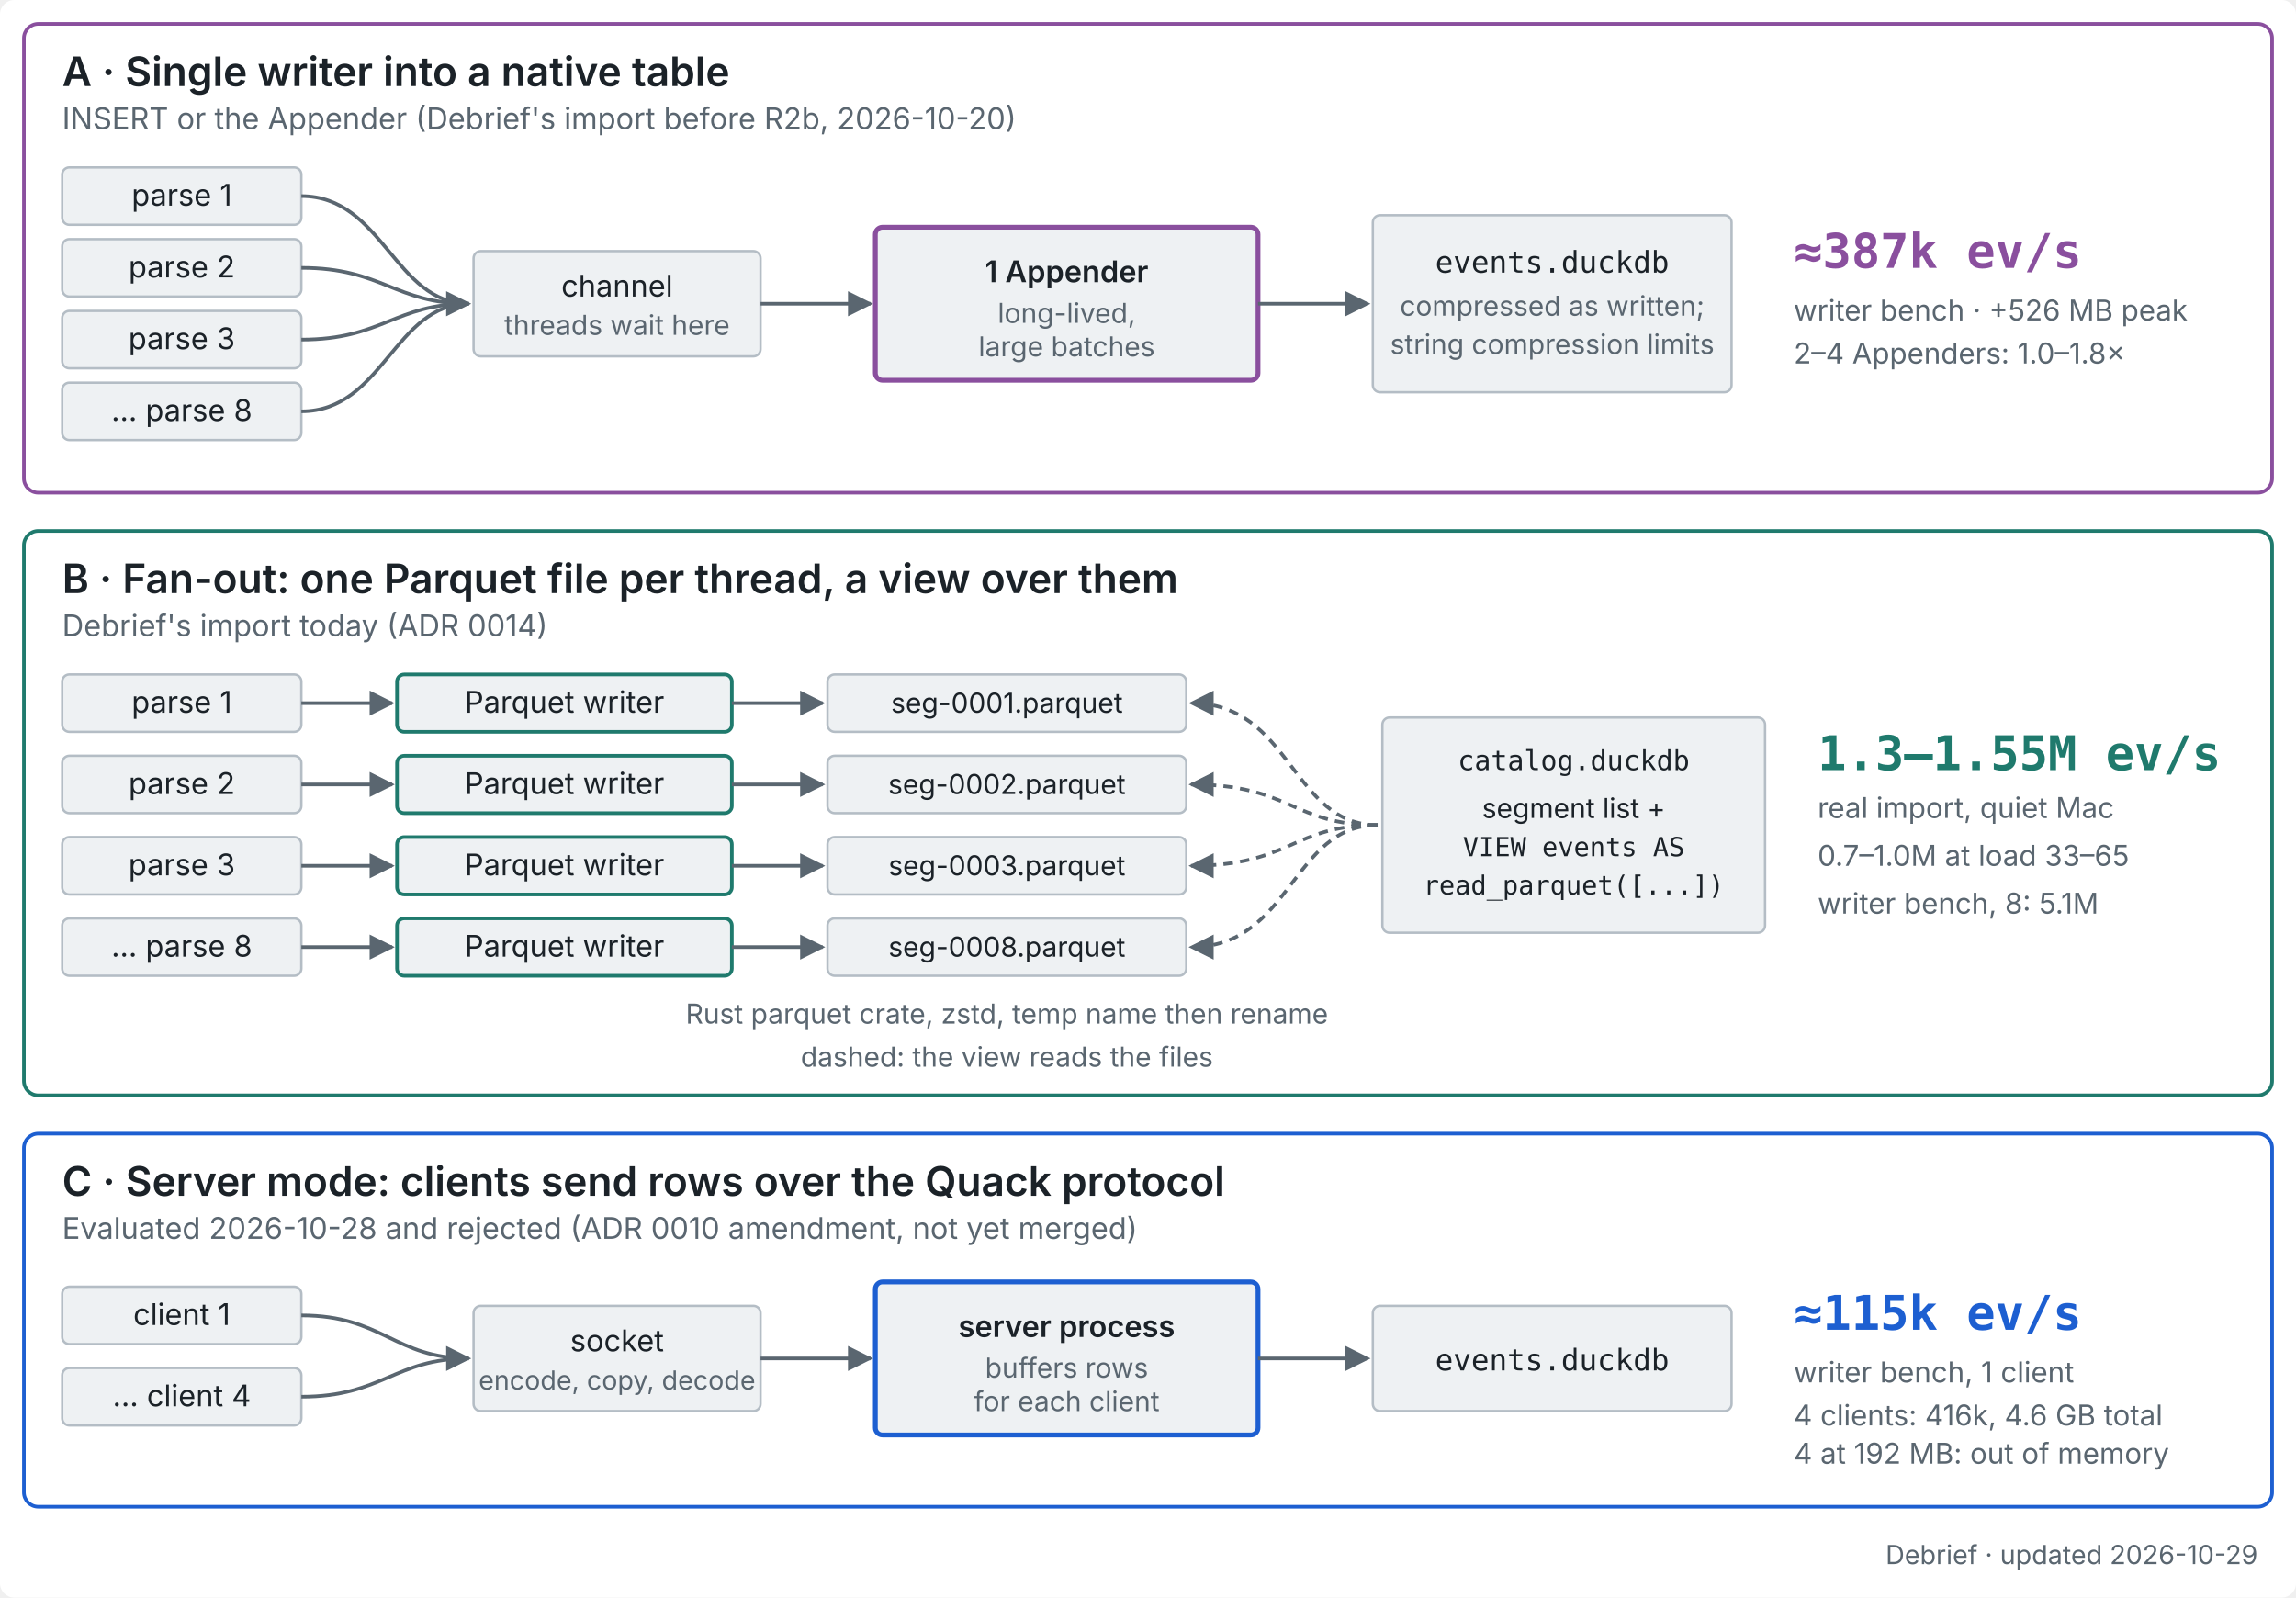
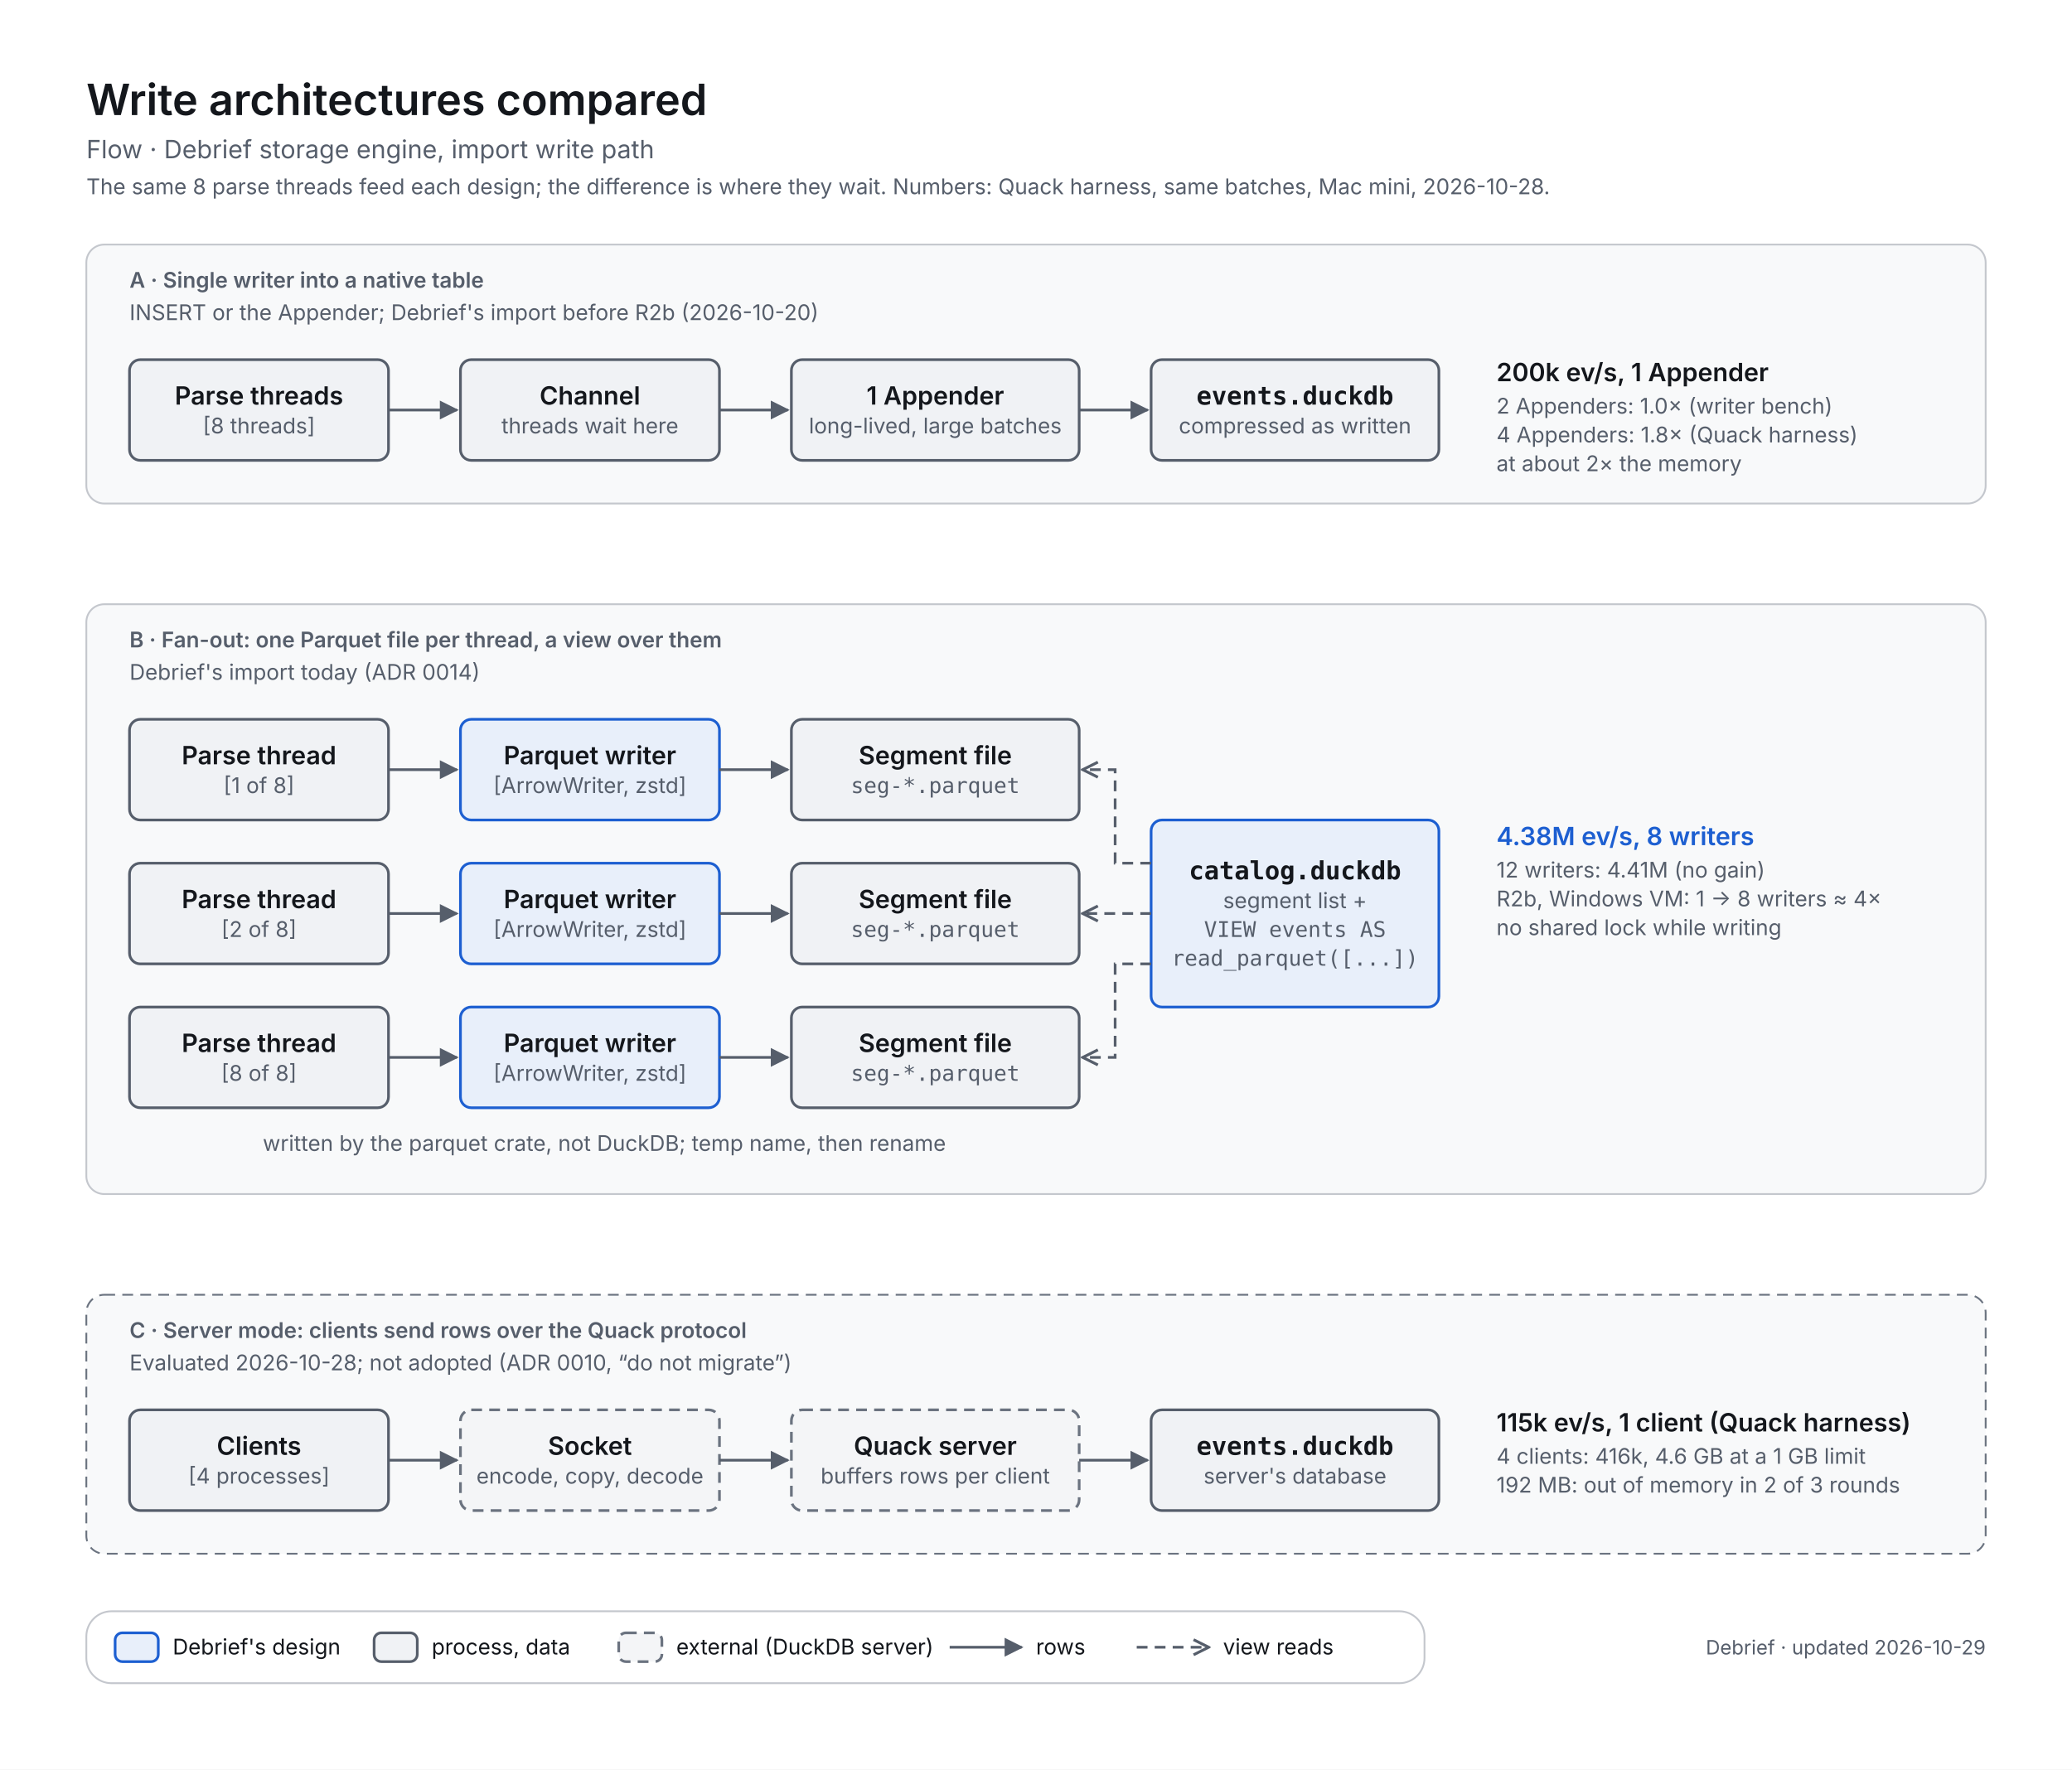
- <svg xmlns="http://www.w3.org/2000/svg" viewBox="0 0 960 668" width="960" height="668" role="img" aria-labelledby="d1t d1d">
+ <svg xmlns="http://www.w3.org/2000/svg" viewBox="0 0 1152 984" width="1152" height="984" role="img" aria-labelledby="d1t d1d">
  <style>
-       /* Self-contained colours (no page variables): light by default, dark under prefers-color-scheme. */
-       .bg { fill: #ffffff; }
-       text { font-family: -apple-system, BlinkMacSystemFont, "Segoe UI", system-ui, sans-serif; fill: #1b2228; }
-       .t-mono { font-family: ui-monospace, "SF Mono", Menlo, "Cascadia Mono", Consolas, monospace; }
-       .t-muted { fill: #5a6670; }
-       .t-head { font-weight: 600; }
-       .box { fill: #eef1f3; stroke: #b4bdc5; }
-       .edge { stroke: #5a6670; stroke-width: 1.5; fill: none; }
-       .s-single { stroke: #8a4f9e; } .f-single { fill: #8a4f9e; }
-       .s-fan { stroke: #1f7a6d; } .f-fan { fill: #1f7a6d; }
-       .s-server { stroke: #1d5fd1; } .f-server { fill: #1d5fd1; }
-       .grid { stroke: #b4bdc5; stroke-width: 1; }
-       .arrowhead { fill: #5a6670; }
-       .val { paint-order: stroke; stroke: #ffffff; stroke-width: 5px; stroke-linejoin: round; }
-       @media (prefers-color-scheme: dark) {
-         .bg { fill: #1a2127; }
-         text { fill: #e3e8ec; }
-         .t-muted { fill: #9aa6b0; }
-         .box { fill: #202930; stroke: #46535e; }
-         .edge { stroke: #9aa6b0; }
-         .s-single { stroke: #c08ad4; } .f-single { fill: #c08ad4; }
-         .s-fan { stroke: #4cc0ae; } .f-fan { fill: #4cc0ae; }
-         .s-server { stroke: #5b9bff; } .f-server { fill: #5b9bff; }
-         .grid { stroke: #46535e; }
-         .arrowhead { fill: #9aa6b0; }
-         .val { stroke: #1a2127; }
-       }
-     </style>
-   <rect class="bg" x="0" y="0" width="960" height="668" rx="6" />
+     /* diagrams/STYLE.md tokens, Debrief roles. Light by default, dark under prefers-color-scheme. */
+     .bg { fill: #ffffff; }
+     text { font-family: -apple-system, BlinkMacSystemFont, "Segoe UI", system-ui, sans-serif; font-size: 12px; fill: #14171C; }
+     .mono { font-family: ui-monospace, "SF Mono", Menlo, "Cascadia Mono", Consolas, monospace; }
+     .muted { fill: #565E6B; }
+     .title { font-size: 24px; font-weight: 600; }
+     .kind { font-size: 14px; }
+     .name { font-size: 14px; font-weight: 600; }
+     .glabel { font-weight: 600; fill: #565E6B; }
+     .foot { font-size: 11px; fill: #565E6B; }
+     .group { fill: #F8F9FA; stroke: #C4C7CD; stroke-width: 1; }
+     .group-ext { fill: #F8F9FA; stroke: #6B7380; stroke-width: 1; stroke-dasharray: 6 4; }
+     .n-own { fill: #E8EFFA; stroke: #1D5FD1; stroke-width: 1.5; }
+     .n-proc { fill: #F0F2F5; stroke: #565E6B; stroke-width: 1.5; }
+     .n-ext { fill: #F4F5F7; stroke: #6B7380; stroke-width: 1.5; stroke-dasharray: 6 4; }
+     .legend { fill: none; stroke: #C4C7CD; stroke-width: 1; }
+     .edge { stroke: #565E6B; stroke-width: 1.5; fill: none; }
+     .dash { stroke-dasharray: 6 4; }
+     .head { fill: #565E6B; }
+     .ohead { fill: none; stroke: #565E6B; stroke-width: 1.5; }
+     .t-own { fill: #1D5FD1; }
+     .b-own { fill: #1D5FD1; }
+     .b-cap { fill: #1D5FD1; fill-opacity: 0.35; }
+     .b-proc { fill: #565E6B; }
+     .b-ext { fill: #6B7380; }
+     .grid { stroke: #C4C7CD; stroke-width: 1; }
+     .halo { paint-order: stroke; stroke: #ffffff; stroke-width: 4px; stroke-linejoin: round; }
+     @media (prefers-color-scheme: dark) {
+       .bg { fill: #15171B; }
+       text { fill: #ECEEF1; }
+       .muted, .glabel, .foot { fill: #A0A7B2; }
+       .group { fill: #121418; stroke: #353A42; }
+       .group-ext { fill: #121418; stroke: #7F8794; }
+       .n-own { fill: #202C3F; stroke: #5B9BFF; }
+       .n-proc { fill: #1B1E23; stroke: #A0A7B2; }
+       .n-ext { fill: #17191E; stroke: #7F8794; }
+       .legend { stroke: #353A42; }
+       .edge { stroke: #A0A7B2; }
+       .head { fill: #A0A7B2; }
+       .ohead { stroke: #A0A7B2; }
+       .t-own, .b-own, .b-cap { fill: #5B9BFF; }
+       .b-proc { fill: #A0A7B2; }
+       .b-ext { fill: #7F8794; }
+       .grid { stroke: #353A42; }
+       .halo { stroke: #15171B; }
+     }
+   </style>
  <defs>
-     <marker id="ah" viewBox="0 0 10 10" refX="9" refY="5" markerWidth="7" markerHeight="7" orient="auto-start-reverse">
-       <path d="M0,0 L10,5 L0,10 z" class="arrowhead" />
+     <marker id="ah" viewBox="0 0 10 10" refX="9" refY="5" markerWidth="7" markerHeight="7" orient="auto">
+       <path d="M0,0 L10,5 L0,10 z" class="head" />
+     </marker>
+     <marker id="oh" viewBox="0 0 10 10" refX="9" refY="5" markerWidth="7" markerHeight="7" orient="auto">
+       <path d="M1,1 L9,5 L1,9" class="ohead" />
    </marker>
  </defs>
-   <rect x="10" y="10" width="940" height="196" rx="6" fill="none" class="s-single" stroke-width="1.5" />
-   <text x="26" y="36" class="t-head" font-size="17">A · Single writer into a native table</text>
-   <text x="26" y="54" class="t-muted" font-size="12.5">INSERT or the Appender (Debrief's import before R2b, 2026-10-20)</text>
-   <g font-size="12.5">
-     <rect x="26" y="70" width="100" height="24" rx="3" class="box" />
-     <text x="76" y="86" text-anchor="middle">parse 1</text>
-     <rect x="26" y="100" width="100" height="24" rx="3" class="box" />
-     <text x="76" y="116" text-anchor="middle">parse 2</text>
-     <rect x="26" y="130" width="100" height="24" rx="3" class="box" />
-     <text x="76" y="146" text-anchor="middle">parse 3</text>
-     <rect x="26" y="160" width="100" height="24" rx="3" class="box" />
-     <text x="76" y="176" text-anchor="middle">… parse 8</text>
-     <path d="M126,82 C160,82 165,127 196,127" class="edge" marker-end="url(#ah)" />
-     <path d="M126,112 C160,112 165,127 196,127" class="edge" />
-     <path d="M126,142 C160,142 165,127 196,127" class="edge" />
-     <path d="M126,172 C160,172 165,127 196,127" class="edge" />
-     <rect x="198" y="105" width="120" height="44" rx="3" class="box" />
-     <text x="258" y="124" text-anchor="middle">channel</text>
-     <text x="258" y="140" text-anchor="middle" class="t-muted" font-size="11.5">threads wait here</text>
-     <line x1="318" y1="127" x2="364" y2="127" class="edge" marker-end="url(#ah)" />
-     <rect x="366" y="95" width="160" height="64" rx="3" class="box s-single" stroke-width="2" />
-     <text x="446" y="118" text-anchor="middle" font-weight="600">1 Appender</text>
-     <text x="446" y="135" text-anchor="middle" class="t-muted" font-size="11.5">long-lived,</text>
-     <text x="446" y="149" text-anchor="middle" class="t-muted" font-size="11.5">large batches</text>
-     <line x1="526" y1="127" x2="572" y2="127" class="edge" marker-end="url(#ah)" />
-     <rect x="574" y="90" width="150" height="74" rx="3" class="box" />
-     <text x="649" y="114" text-anchor="middle" class="t-mono">events.duckdb</text>
-     <text x="649" y="132" text-anchor="middle" class="t-muted" font-size="11.5">compressed as written;</text>
-     <text x="649" y="148" text-anchor="middle" class="t-muted" font-size="11.5">string compression limits</text>
-     <text x="750" y="112" class="t-mono f-single" font-size="20" font-weight="600">≈387k ev/s</text>
-     <text x="750" y="134" class="t-muted" font-size="12">writer bench · +526 MB peak</text>
-     <text x="750" y="152" class="t-muted" font-size="12">2–4 Appenders: 1.0–1.8×</text>
-   </g>
-   <rect x="10" y="222" width="940" height="236" rx="6" fill="none" class="s-fan" stroke-width="1.5" />
-   <text x="26" y="248" class="t-head" font-size="17">B · Fan-out: one Parquet file per thread, a view over them</text>
-   <text x="26" y="266" class="t-muted" font-size="12.5">Debrief's import today (ADR 0014)</text>
-   <g font-size="12.5">
-     <rect x="26" y="282" width="100" height="24" rx="3" class="box" />
-     <text x="76" y="298" text-anchor="middle">parse 1</text>
-     <rect x="26" y="316" width="100" height="24" rx="3" class="box" />
-     <text x="76" y="332" text-anchor="middle">parse 2</text>
-     <rect x="26" y="350" width="100" height="24" rx="3" class="box" />
-     <text x="76" y="366" text-anchor="middle">parse 3</text>
-     <rect x="26" y="384" width="100" height="24" rx="3" class="box" />
-     <text x="76" y="400" text-anchor="middle">… parse 8</text>
-     <g class="edge">
-       <line x1="126" y1="294" x2="164" y2="294" marker-end="url(#ah)" />
-       <line x1="126" y1="328" x2="164" y2="328" marker-end="url(#ah)" />
-       <line x1="126" y1="362" x2="164" y2="362" marker-end="url(#ah)" />
-       <line x1="126" y1="396" x2="164" y2="396" marker-end="url(#ah)" />
-     </g>
-     <g>
-       <rect x="166" y="282" width="140" height="24" rx="3" class="box s-fan" stroke-width="1.5" />
-       <text x="236" y="298" text-anchor="middle">Parquet writer</text>
-       <rect x="166" y="316" width="140" height="24" rx="3" class="box s-fan" stroke-width="1.5" />
-       <text x="236" y="332" text-anchor="middle">Parquet writer</text>
-       <rect x="166" y="350" width="140" height="24" rx="3" class="box s-fan" stroke-width="1.5" />
-       <text x="236" y="366" text-anchor="middle">Parquet writer</text>
-       <rect x="166" y="384" width="140" height="24" rx="3" class="box s-fan" stroke-width="1.5" />
-       <text x="236" y="400" text-anchor="middle">Parquet writer</text>
-     </g>
-     <g class="edge">
-       <line x1="306" y1="294" x2="344" y2="294" marker-end="url(#ah)" />
-       <line x1="306" y1="328" x2="344" y2="328" marker-end="url(#ah)" />
-       <line x1="306" y1="362" x2="344" y2="362" marker-end="url(#ah)" />
-       <line x1="306" y1="396" x2="344" y2="396" marker-end="url(#ah)" />
-     </g>
-     <g class="t-mono" font-size="11.5">
-       <rect x="346" y="282" width="150" height="24" rx="3" class="box" />
-       <text x="421" y="298" text-anchor="middle">seg-0001.parquet</text>
-       <rect x="346" y="316" width="150" height="24" rx="3" class="box" />
-       <text x="421" y="332" text-anchor="middle">seg-0002.parquet</text>
-       <rect x="346" y="350" width="150" height="24" rx="3" class="box" />
-       <text x="421" y="366" text-anchor="middle">seg-0003.parquet</text>
-       <rect x="346" y="384" width="150" height="24" rx="3" class="box" />
-       <text x="421" y="400" text-anchor="middle">seg-0008.parquet</text>
-     </g>
-     <text x="421" y="428" text-anchor="middle" class="t-muted" font-size="11.5">Rust parquet crate, zstd, temp name then rename</text>
-     <g stroke-dasharray="4 3">
-       <path d="M576,345 C540,345 540,294 498,294" class="edge" marker-end="url(#ah)" />
-       <path d="M576,345 C540,345 540,328 498,328" class="edge" marker-end="url(#ah)" />
-       <path d="M576,345 C540,345 540,362 498,362" class="edge" marker-end="url(#ah)" />
-       <path d="M576,345 C540,345 540,396 498,396" class="edge" marker-end="url(#ah)" />
-     </g>
-     <text x="421" y="446" text-anchor="middle" class="t-muted" font-size="11.5">dashed: the view reads the files</text>
-     <rect x="578" y="300" width="160" height="90" rx="3" class="box" />
-     <text x="658" y="322" text-anchor="middle" class="t-mono" font-size="11.5">catalog.duckdb</text>
-     <text x="658" y="342" text-anchor="middle" font-size="11.5">segment list +</text>
-     <text x="658" y="358" text-anchor="middle" class="t-mono" font-size="11">VIEW events AS</text>
-     <text x="658" y="374" text-anchor="middle" class="t-mono" font-size="11">read_parquet([...])</text>
-     <text x="760" y="322" class="t-mono f-fan" font-size="20" font-weight="600">1.3–1.55M ev/s</text>
-     <text x="760" y="342" class="t-muted" font-size="12">real import, quiet Mac</text>
-     <text x="760" y="362" class="t-muted" font-size="12">0.7–1.0M at load 33–65</text>
-     <text x="760" y="382" class="t-muted" font-size="12">writer bench, 8: 5.1M</text>
-   </g>
-   <rect x="10" y="474" width="940" height="156" rx="6" fill="none" class="s-server" stroke-width="1.5" />
-   <text x="26" y="500" class="t-head" font-size="17">C · Server mode: clients send rows over the Quack protocol</text>
-   <text x="26" y="518" class="t-muted" font-size="12.5">Evaluated 2026-10-28 and rejected (ADR 0010 amendment, not yet merged)</text>
-   <g font-size="12.5">
-     <rect x="26" y="538" width="100" height="24" rx="3" class="box" />
-     <text x="76" y="554" text-anchor="middle">client 1</text>
-     <rect x="26" y="572" width="100" height="24" rx="3" class="box" />
-     <text x="76" y="588" text-anchor="middle">… client 4</text>
-     <path d="M126,550 C160,550 165,568 196,568" class="edge" marker-end="url(#ah)" />
-     <path d="M126,584 C160,584 165,568 196,568" class="edge" />
-     <rect x="198" y="546" width="120" height="44" rx="3" class="box" />
-     <text x="258" y="565" text-anchor="middle">socket</text>
-     <text x="258" y="581" text-anchor="middle" class="t-muted" font-size="11">encode, copy, decode</text>
-     <line x1="318" y1="568" x2="364" y2="568" class="edge" marker-end="url(#ah)" />
-     <rect x="366" y="536" width="160" height="64" rx="3" class="box s-server" stroke-width="2" />
-     <text x="446" y="559" text-anchor="middle" font-weight="600">server process</text>
-     <text x="446" y="576" text-anchor="middle" class="t-muted" font-size="11.5">buffers rows</text>
-     <text x="446" y="590" text-anchor="middle" class="t-muted" font-size="11.5">for each client</text>
-     <line x1="526" y1="568" x2="572" y2="568" class="edge" marker-end="url(#ah)" />
-     <rect x="574" y="546" width="150" height="44" rx="3" class="box" />
-     <text x="649" y="573" text-anchor="middle" class="t-mono">events.duckdb</text>
-     <text x="750" y="556" class="t-mono f-server" font-size="20" font-weight="600">≈115k ev/s</text>
-     <text x="750" y="578" class="t-muted" font-size="12">writer bench, 1 client</text>
-     <text x="750" y="596" class="t-muted" font-size="12">4 clients: 416k, 4.6 GB total</text>
-     <text x="750" y="612" class="t-muted" font-size="12">4 at 192 MB: out of memory</text>
-   </g>
-   <text x="944" y="654" text-anchor="end" class="t-muted" font-size="11">Debrief · updated 2026-10-29</text>
+   <rect class="bg" x="0" y="0" width="1152" height="984" />
+   <text x="48" y="64" class="title">Write architectures compared</text>
+   <text x="48" y="88" class="kind muted">Flow · Debrief storage engine, import write path</text>
+   <text x="48" y="108" class="muted">The same 8 parse threads feed each design; the difference is where they wait. Numbers: Quack harness, same batches, Mac mini, 2026-10-28.</text>
+   <rect x="48" y="136" width="1056" height="144" rx="10" class="group" />
+   <text x="72" y="160" class="glabel">A · Single writer into a native table</text>
+   <text x="72" y="178" class="muted">INSERT or the Appender; Debrief's import before R2b (2026-10-20)</text>
+   <rect x="72" y="200" width="144" height="56" rx="6" class="n-proc" />
+   <text x="144.0" y="225" class="name" text-anchor="middle">Parse threads</text>
+   <text x="144.0" y="241" class="muted" text-anchor="middle">[8 threads]</text>
+   <rect x="256" y="200" width="144" height="56" rx="6" class="n-proc" />
+   <text x="328.0" y="225" class="name" text-anchor="middle">Channel</text>
+   <text x="328.0" y="241" class="muted" text-anchor="middle">threads wait here</text>
+   <rect x="440" y="200" width="160" height="56" rx="6" class="n-proc" />
+   <text x="520.0" y="225" class="name" text-anchor="middle">1 Appender</text>
+   <text x="520.0" y="241" class="muted" text-anchor="middle">long-lived, large batches</text>
+   <rect x="640" y="200" width="160" height="56" rx="6" class="n-proc" />
+   <text x="720.0" y="225" class="name mono" text-anchor="middle">events.duckdb</text>
+   <text x="720.0" y="241" class="muted" text-anchor="middle">compressed as written</text>
+   <path d="M216,228 L254,228" class="edge" marker-end="url(#ah)" />
+   <path d="M400,228 L438,228" class="edge" marker-end="url(#ah)" />
+   <path d="M600,228 L638,228" class="edge" marker-end="url(#ah)" />
+   <text x="832" y="212" class="name">200k ev/s, 1 Appender</text>
+   <text x="832" y="230" class="muted">2 Appenders: 1.0× (writer bench)</text>
+   <text x="832" y="246" class="muted">4 Appenders: 1.8× (Quack harness)</text>
+   <text x="832" y="262" class="muted">at about 2× the memory</text>
+   <rect x="48" y="336" width="1056" height="328" rx="10" class="group" />
+   <text x="72" y="360" class="glabel">B · Fan-out: one Parquet file per thread, a view over them</text>
+   <text x="72" y="378" class="muted">Debrief's import today (ADR 0014)</text>
+   <rect x="72" y="400" width="144" height="56" rx="6" class="n-proc" />
+   <text x="144.0" y="425" class="name" text-anchor="middle">Parse thread</text>
+   <text x="144.0" y="441" class="muted" text-anchor="middle">[1 of 8]</text>
+   <rect x="256" y="400" width="144" height="56" rx="6" class="n-own" />
+   <text x="328.0" y="425" class="name" text-anchor="middle">Parquet writer</text>
+   <text x="328.0" y="441" class="muted" text-anchor="middle">[ArrowWriter, zstd]</text>
+   <rect x="440" y="400" width="160" height="56" rx="6" class="n-proc" />
+   <text x="520.0" y="425" class="name" text-anchor="middle">Segment file</text>
+   <text x="520.0" y="441" class="mono muted" text-anchor="middle">seg-*.parquet</text>
+   <path d="M216,428 L254,428" class="edge" marker-end="url(#ah)" />
+   <path d="M400,428 L438,428" class="edge" marker-end="url(#ah)" />
+   <rect x="72" y="480" width="144" height="56" rx="6" class="n-proc" />
+   <text x="144.0" y="505" class="name" text-anchor="middle">Parse thread</text>
+   <text x="144.0" y="521" class="muted" text-anchor="middle">[2 of 8]</text>
+   <rect x="256" y="480" width="144" height="56" rx="6" class="n-own" />
+   <text x="328.0" y="505" class="name" text-anchor="middle">Parquet writer</text>
+   <text x="328.0" y="521" class="muted" text-anchor="middle">[ArrowWriter, zstd]</text>
+   <rect x="440" y="480" width="160" height="56" rx="6" class="n-proc" />
+   <text x="520.0" y="505" class="name" text-anchor="middle">Segment file</text>
+   <text x="520.0" y="521" class="mono muted" text-anchor="middle">seg-*.parquet</text>
+   <path d="M216,508 L254,508" class="edge" marker-end="url(#ah)" />
+   <path d="M400,508 L438,508" class="edge" marker-end="url(#ah)" />
+   <rect x="72" y="560" width="144" height="56" rx="6" class="n-proc" />
+   <text x="144.0" y="585" class="name" text-anchor="middle">Parse thread</text>
+   <text x="144.0" y="601" class="muted" text-anchor="middle">[8 of 8]</text>
+   <rect x="256" y="560" width="144" height="56" rx="6" class="n-own" />
+   <text x="328.0" y="585" class="name" text-anchor="middle">Parquet writer</text>
+   <text x="328.0" y="601" class="muted" text-anchor="middle">[ArrowWriter, zstd]</text>
+   <rect x="440" y="560" width="160" height="56" rx="6" class="n-proc" />
+   <text x="520.0" y="585" class="name" text-anchor="middle">Segment file</text>
+   <text x="520.0" y="601" class="mono muted" text-anchor="middle">seg-*.parquet</text>
+   <path d="M216,588 L254,588" class="edge" marker-end="url(#ah)" />
+   <path d="M400,588 L438,588" class="edge" marker-end="url(#ah)" />
+   <rect x="640" y="456" width="160" height="104" rx="6" class="n-own" />
+   <text x="720.0" y="489" class="name mono" text-anchor="middle">catalog.duckdb</text>
+   <text x="720.0" y="505" class="muted" text-anchor="middle">segment list +</text>
+   <text x="720.0" y="521" class="mono muted" text-anchor="middle">VIEW events AS</text>
+   <text x="720.0" y="537" class="mono muted" text-anchor="middle">read_parquet([...])</text>
+   <path d="M640,480 L620,480 L620,428 L602,428" class="edge dash" marker-end="url(#oh)" />
+   <path d="M640,508 L602,508" class="edge dash" marker-end="url(#oh)" />
+   <path d="M640,536 L620,536 L620,588 L602,588" class="edge dash" marker-end="url(#oh)" />
+   <text x="336" y="640" class="muted" text-anchor="middle">written by the parquet crate, not DuckDB; temp name, then rename</text>
+   <text x="832" y="470" class="name t-own">4.38M ev/s, 8 writers</text>
+   <text x="832" y="488" class="muted">12 writers: 4.41M (no gain)</text>
+   <text x="832" y="504" class="muted">R2b, Windows VM: 1 → 8 writers ≈ 4×</text>
+   <text x="832" y="520" class="muted">no shared lock while writing</text>
+   <rect x="48" y="720" width="1056" height="144" rx="10" class="group-ext" />
+   <text x="72" y="744" class="glabel">C · Server mode: clients send rows over the Quack protocol</text>
+   <text x="72" y="762" class="muted">Evaluated 2026-10-28; not adopted (ADR 0010, “do not migrate”)</text>
+   <rect x="72" y="784" width="144" height="56" rx="6" class="n-proc" />
+   <text x="144.0" y="809" class="name" text-anchor="middle">Clients</text>
+   <text x="144.0" y="825" class="muted" text-anchor="middle">[4 processes]</text>
+   <rect x="256" y="784" width="144" height="56" rx="6" class="n-ext" />
+   <text x="328.0" y="809" class="name" text-anchor="middle">Socket</text>
+   <text x="328.0" y="825" class="muted" text-anchor="middle">encode, copy, decode</text>
+   <rect x="440" y="784" width="160" height="56" rx="6" class="n-ext" />
+   <text x="520.0" y="809" class="name" text-anchor="middle">Quack server</text>
+   <text x="520.0" y="825" class="muted" text-anchor="middle">buffers rows per client</text>
+   <rect x="640" y="784" width="160" height="56" rx="6" class="n-proc" />
+   <text x="720.0" y="809" class="name mono" text-anchor="middle">events.duckdb</text>
+   <text x="720.0" y="825" class="muted" text-anchor="middle">server's database</text>
+   <path d="M216,812 L254,812" class="edge" marker-end="url(#ah)" />
+   <path d="M400,812 L438,812" class="edge" marker-end="url(#ah)" />
+   <path d="M600,812 L638,812" class="edge" marker-end="url(#ah)" />
+   <text x="832" y="796" class="name">115k ev/s, 1 client (Quack harness)</text>
+   <text x="832" y="814" class="muted">4 clients: 416k, 4.6 GB at a 1 GB limit</text>
+   <text x="832" y="830" class="muted">192 MB: out of memory in 2 of 3 rounds</text>
+   <rect x="48" y="896" width="744" height="40" rx="14" class="legend" />
+   <rect x="64" y="908" width="24" height="16" rx="4" class="n-own" />
+   <text x="96" y="920">Debrief's design</text>
+   <rect x="208" y="908" width="24" height="16" rx="4" class="n-proc" />
+   <text x="240" y="920">process, data</text>
+   <rect x="344" y="908" width="24" height="16" rx="4" class="n-ext" />
+   <text x="376" y="920">external (DuckDB server)</text>
+   <path d="M528,916 L568,916" class="edge" marker-end="url(#ah)" />
+   <text x="576" y="920">rows</text>
+   <path d="M632,916 L672,916" class="edge dash" marker-end="url(#oh)" />
+   <text x="680" y="920">view reads</text>
+   <text x="1104" y="920" class="foot" text-anchor="end">Debrief · updated 2026-10-29</text>
</svg>
